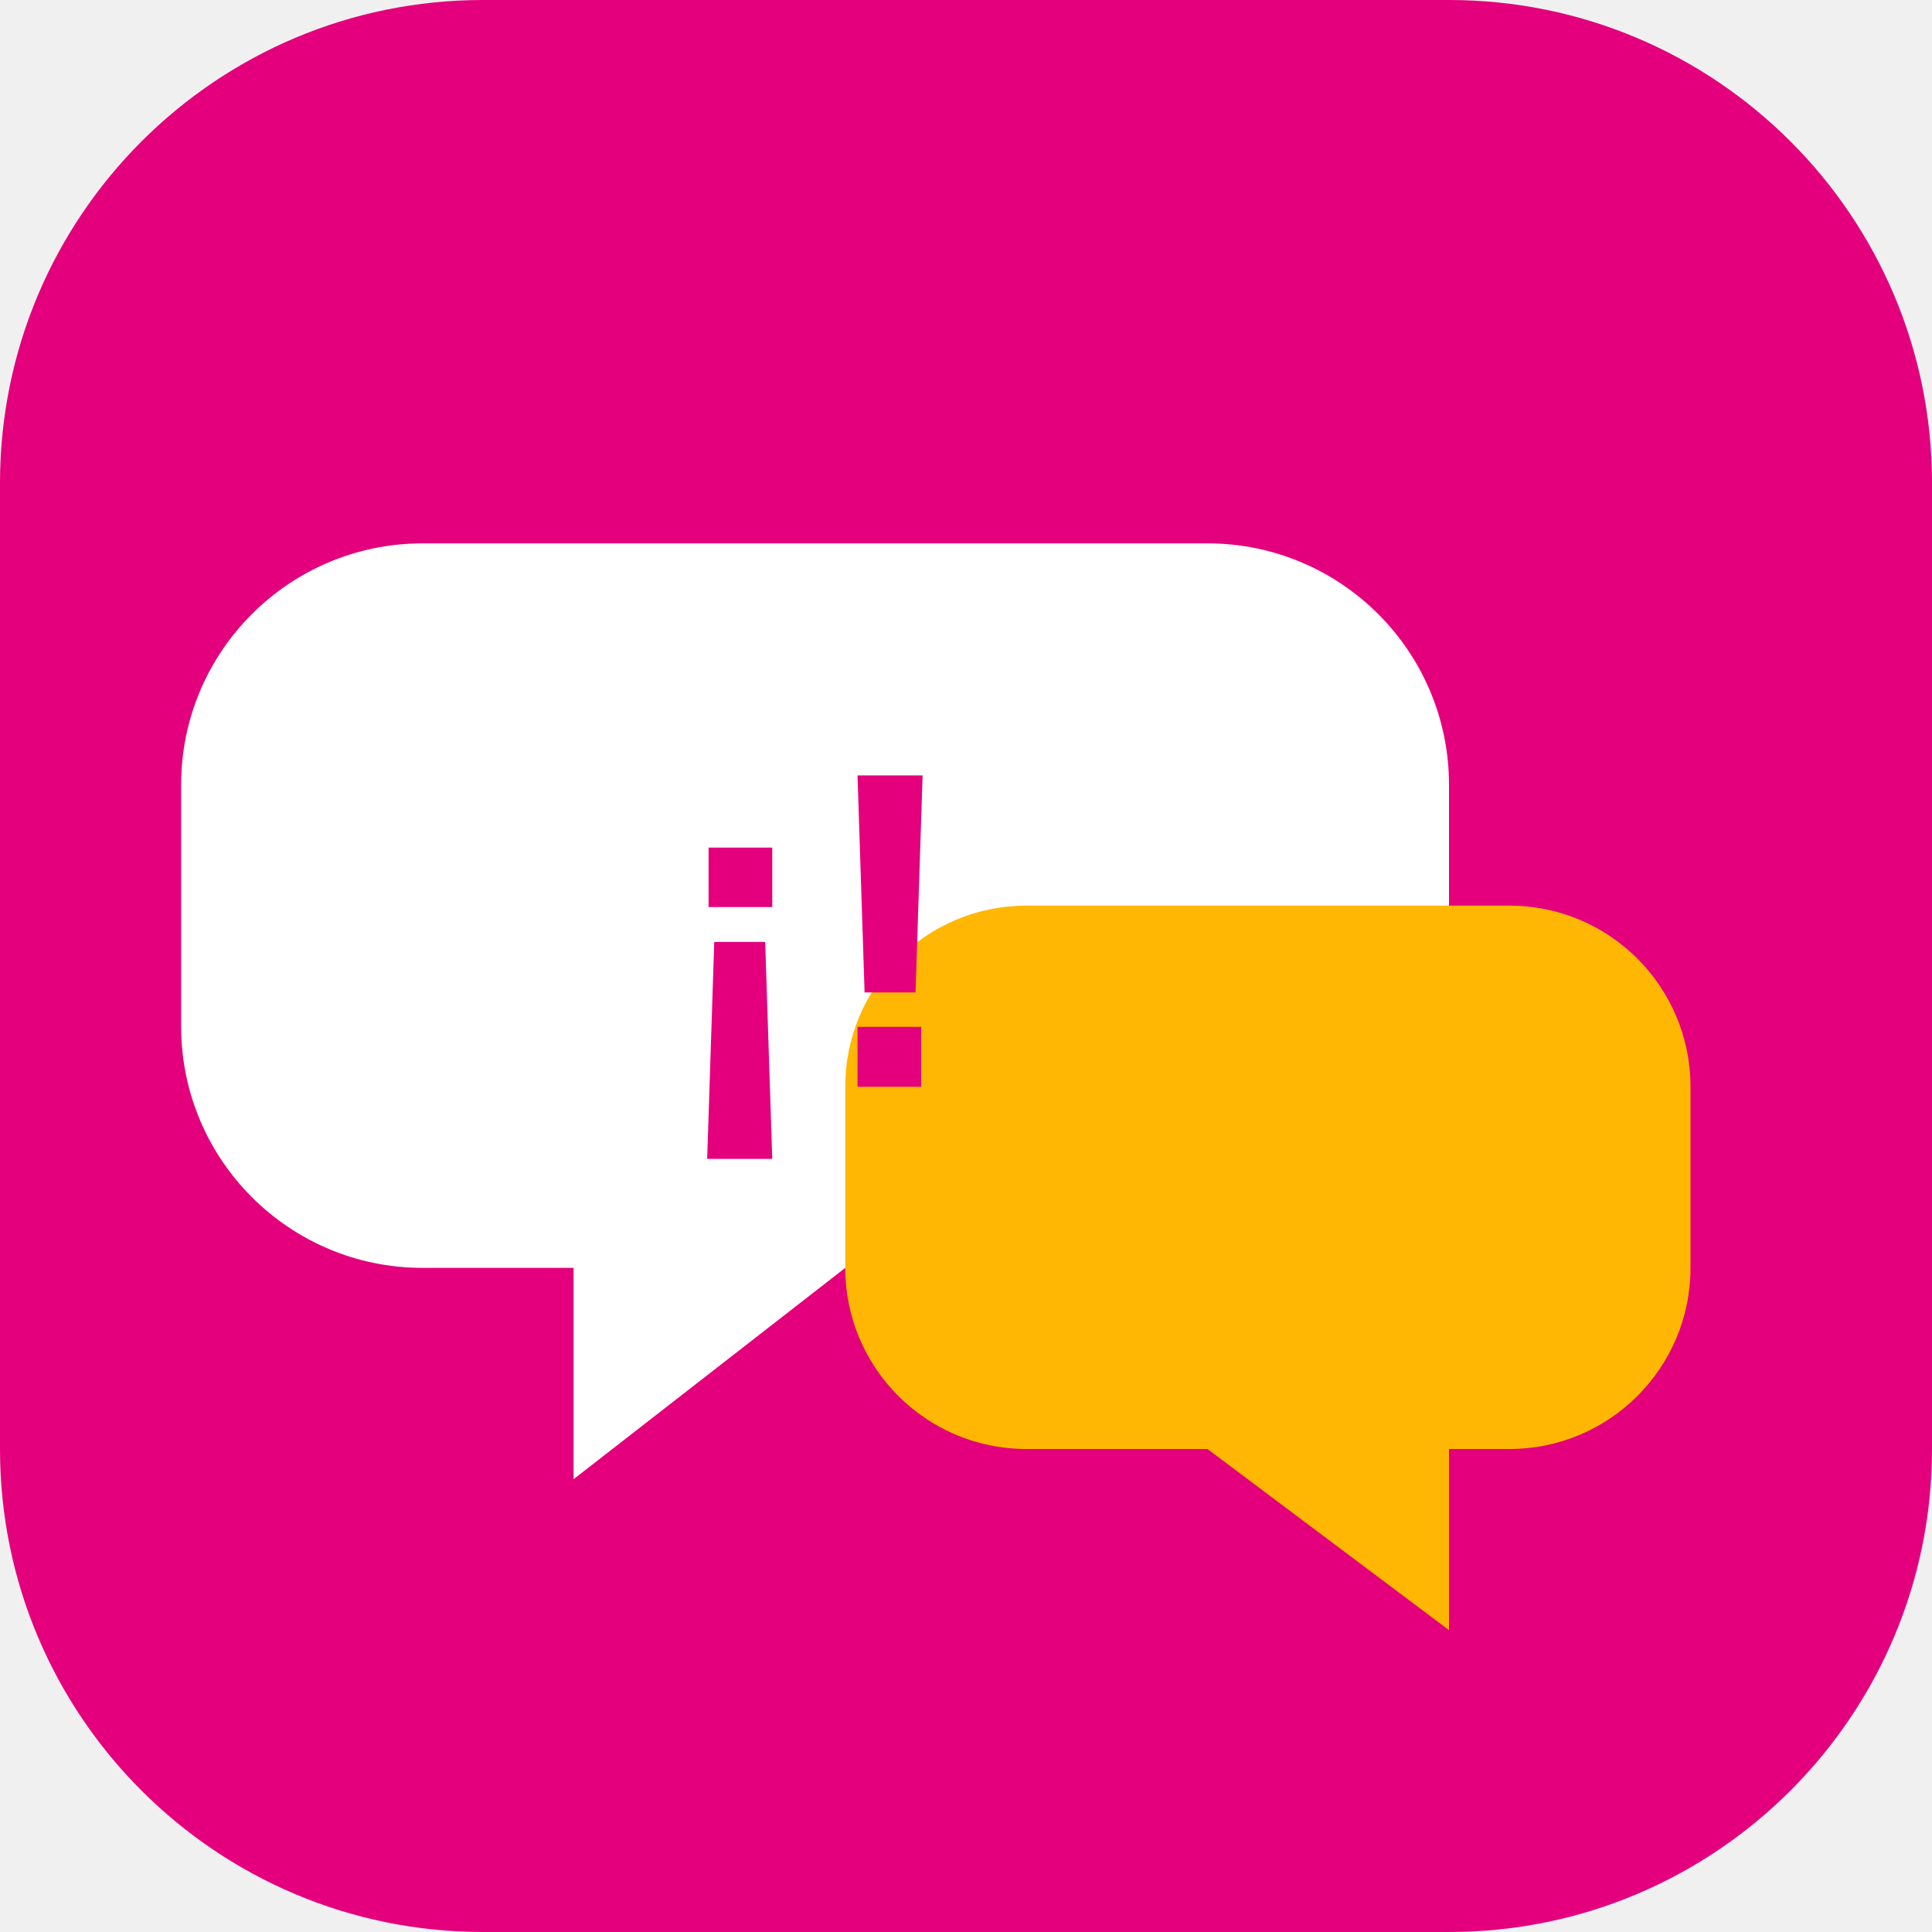
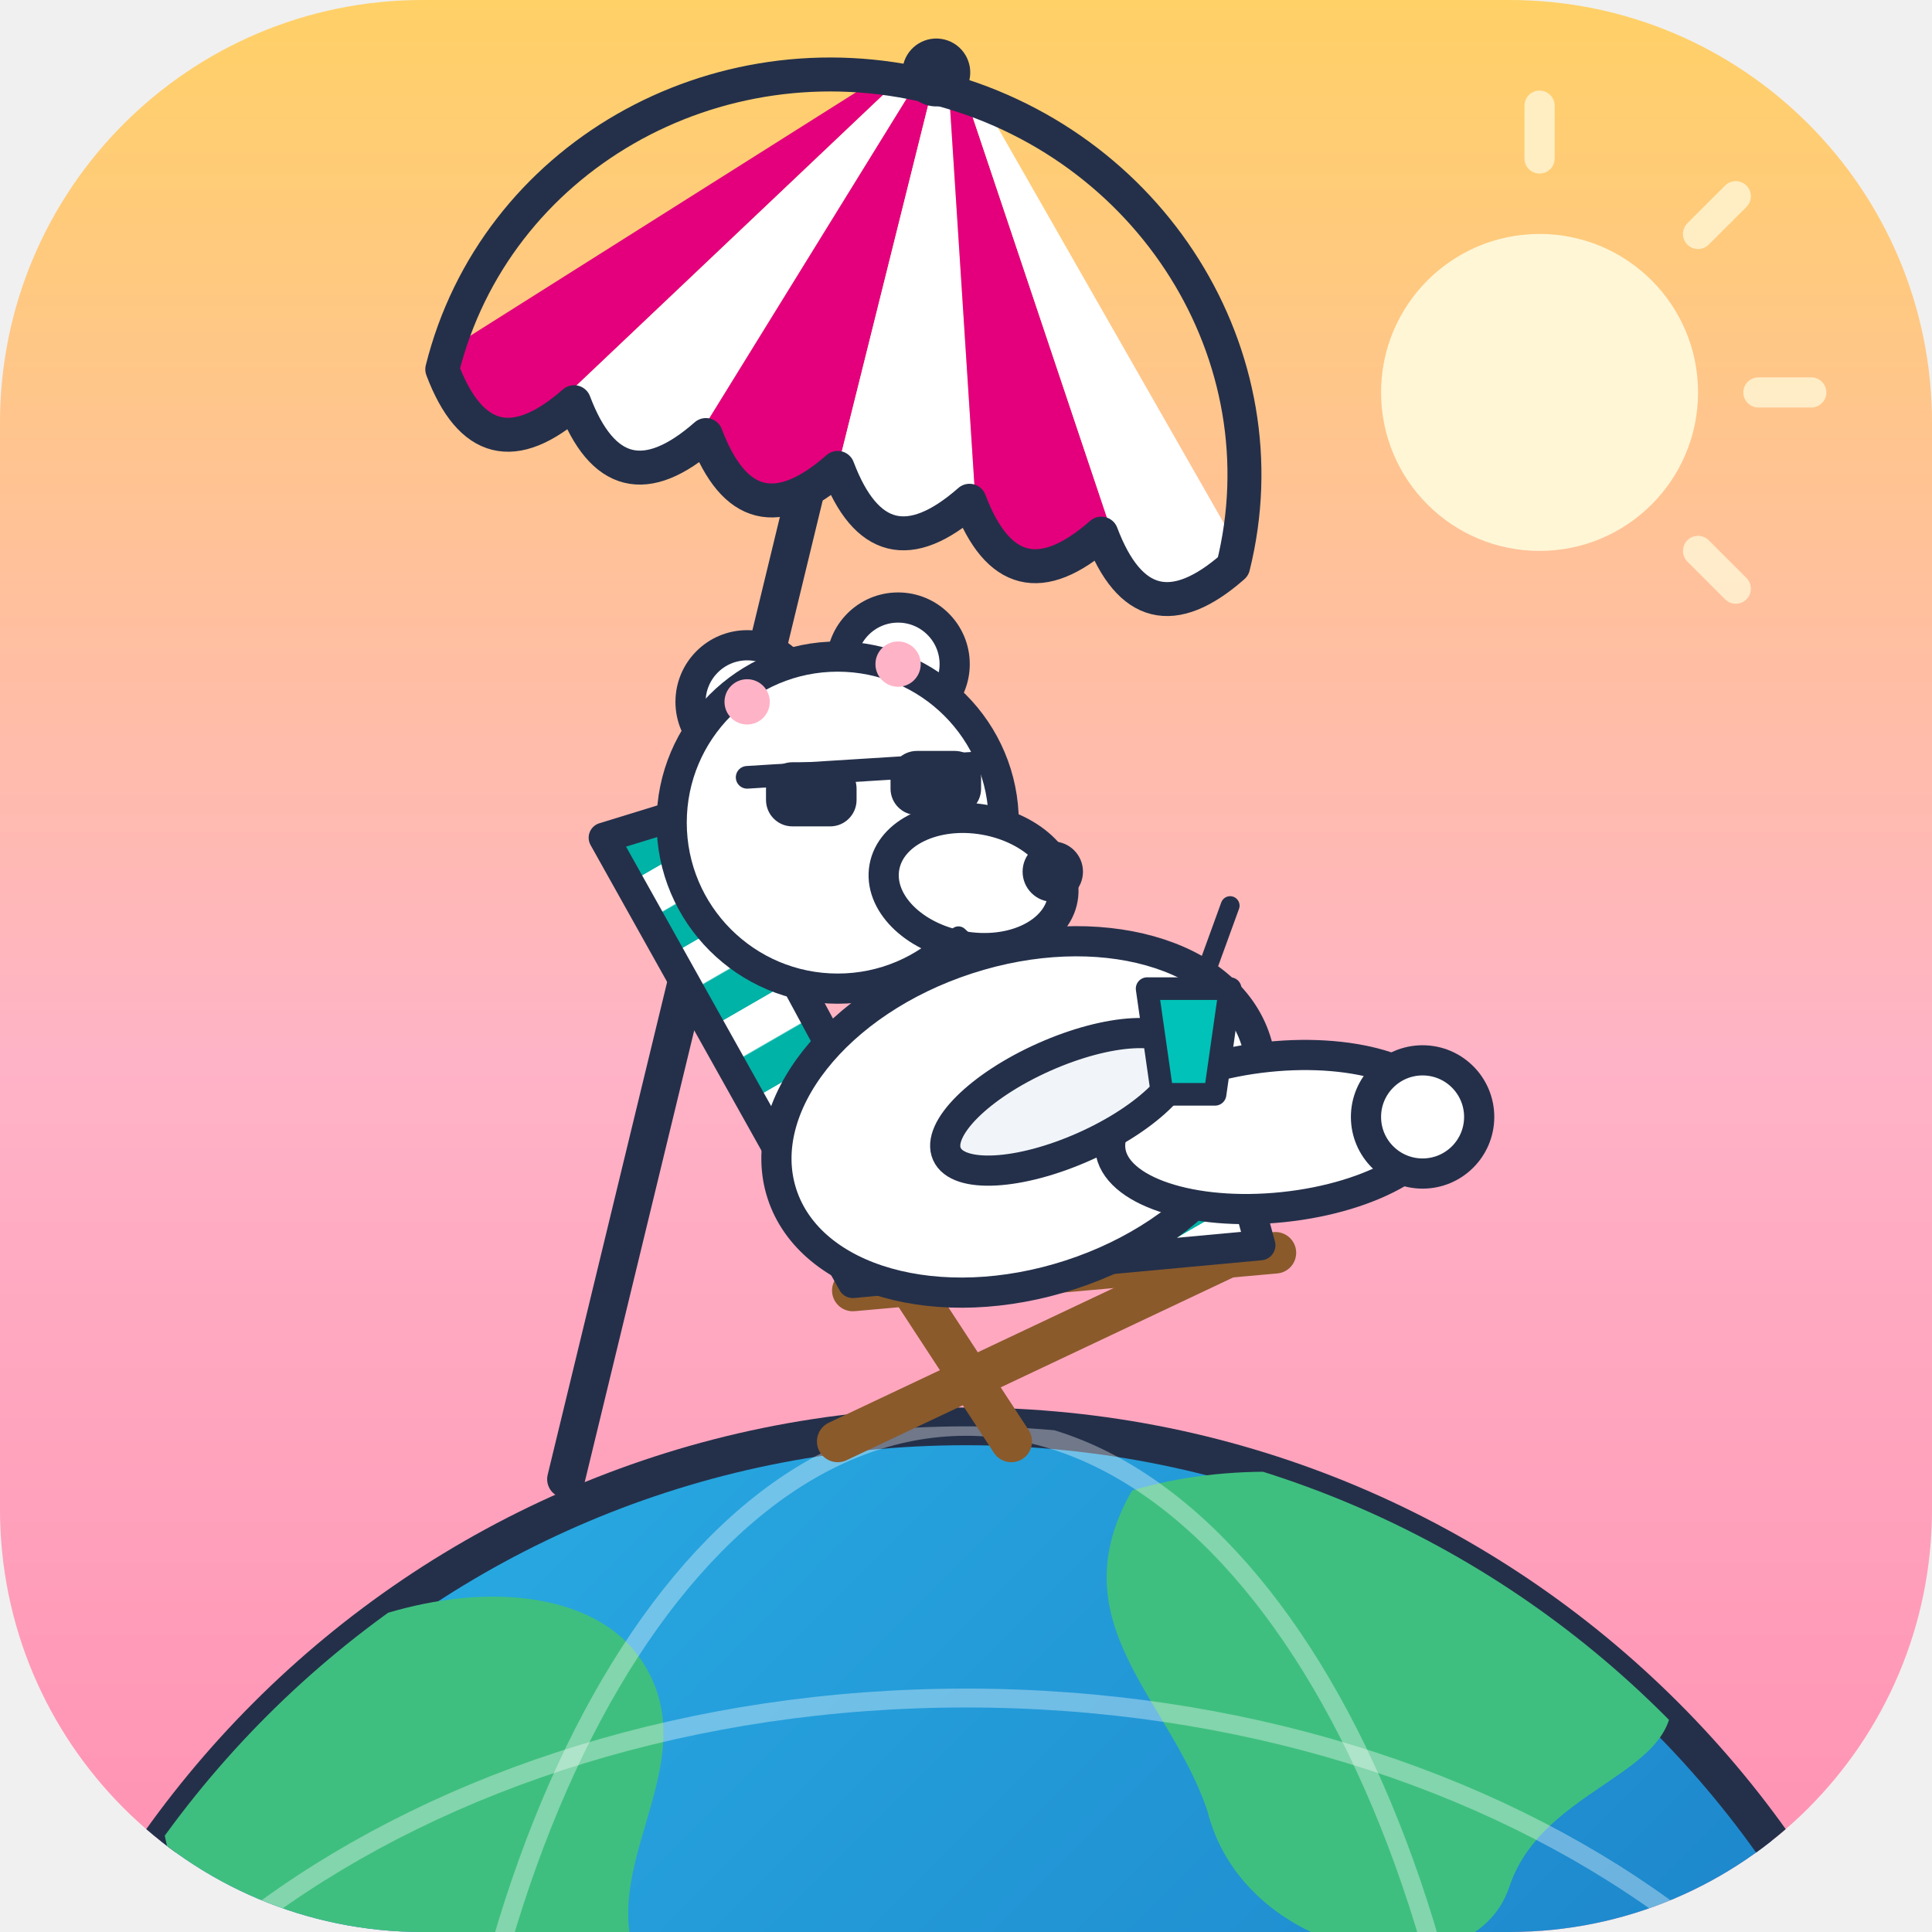
- <svg xmlns="http://www.w3.org/2000/svg" viewBox="0 0 64 64">
-   <rect width="64" height="64" rx="16" fill="#e4007c" />
-   <path d="M14 18h26a8 8 0 0 1 8 8v8a8 8 0 0 1-8 8H28l-9 7v-7h-5a8 8 0 0 1-8-8v-8a8 8 0 0 1 8-8z" fill="#fff" />
-   <path d="M34 30h16a6 6 0 0 1 6 6v6a6 6 0 0 1-6 6h-2v6l-8-6h-6a6 6 0 0 1-6-6v-6a6 6 0 0 1 6-6z" fill="#ffb703" />
-   <text x="27" y="36" font-family="Arial Black,Arial,sans-serif" font-size="15" font-weight="900" text-anchor="middle" fill="#e4007c">¡!</text>
+ <svg xmlns="http://www.w3.org/2000/svg" viewBox="0 0 512 512" width="512" height="512">
+   <defs>
+     <linearGradient id="sky" x1="0" y1="0" x2="0" y2="1">
+       <stop offset="0" stop-color="#ffd166" />
+       <stop offset="0.55" stop-color="#ffb3c7" />
+       <stop offset="1" stop-color="#ff8fb1" />
+     </linearGradient>
+     <linearGradient id="sea" x1="0" y1="0" x2="1" y2="1">
+       <stop offset="0" stop-color="#2bb3e8" />
+       <stop offset="1" stop-color="#1468b8" />
+     </linearGradient>
+     <clipPath id="tile">
+       <rect width="512" height="512" rx="112" />
+     </clipPath>
+     <clipPath id="globe">
+       <circle cx="256" cy="640" r="262" />
+     </clipPath>
+     <pattern id="stripes" width="22" height="22" patternUnits="userSpaceOnUse" patternTransform="rotate(60)">
+       <rect width="22" height="22" fill="#00b3a7" />
+       <rect width="11" height="22" fill="#ffffff" />
+     </pattern>
+     <clipPath id="canopy">
+       <path d="M-108 0 A108 104 0 0 1 108 0 Q90.0 26 72.0 0 Q54.0 26 36.0 0 Q18.0 26 0.0 0 Q-18.0 26 -36.0 0 Q-54.0 26 -72.0 0 Q-90.0 26 -108.0 0Z" />
+     </clipPath>
+   </defs>
+   <g clip-path="url(#tile)">
+     <rect width="512" height="512" rx="112" fill="url(#sky)" />
+     <circle cx="408" cy="104" r="42" fill="#fff6d6" />
+     <g stroke="#fff6d6" stroke-width="8" stroke-linecap="round" opacity="0.8">
+       <path d="M408 42 v-14" />
+       <path d="M466 104 h14" />
+       <path d="M450 62 l10 -10" />
+       <path d="M450 146 l10 10" />
+     </g>
+     <circle cx="256" cy="640" r="262" fill="url(#sea)" stroke="#24304a" stroke-width="10" />
+     <g clip-path="url(#globe)">
+       <path d="M40 470 C80 420 150 410 170 440 C190 470 150 500 175 530 L60 560Z" fill="#3fbf7f" />
+       <path d="M300 395 C350 380 420 400 440 440 C455 470 410 470 400 500 C390 530 330 520 320 480 C310 450 280 430 300 395Z" fill="#3fbf7f" />
+       <path d="M200 520 C230 505 260 515 255 545 L210 560Z" fill="#3fbf7f" />
+       <ellipse cx="256" cy="640" rx="262" ry="190" fill="none" stroke="#ffffff" stroke-opacity="0.35" stroke-width="5" />
+       <ellipse cx="256" cy="640" rx="140" ry="262" fill="none" stroke="#ffffff" stroke-opacity="0.35" stroke-width="5" />
+     </g>
+     <path d="M150 392 L214 128" stroke="#24304a" stroke-width="10" stroke-linecap="round" />
+     <g transform="translate(222 124) rotate(14)">
+       <g clip-path="url(#canopy)">
+         <path d="M0 -118 L-151.2 40 L-100.8 40Z" fill="#e4007c" />
+         <path d="M0 -118 L-100.8 40 L-50.4 40Z" fill="#ffffff" />
+         <path d="M0 -118 L-50.4 40 L0.0 40Z" fill="#e4007c" />
+         <path d="M0 -118 L0.0 40 L50.4 40Z" fill="#ffffff" />
+         <path d="M0 -118 L50.4 40 L100.8 40Z" fill="#e4007c" />
+         <path d="M0 -118 L100.8 40 L151.2 40Z" fill="#ffffff" />
+       </g>
+       <path d="M-108 0 A108 104 0 0 1 108 0 Q90.0 26 72.0 0 Q54.0 26 36.0 0 Q18.0 26 0.0 0 Q-18.0 26 -36.0 0 Q-54.0 26 -72.0 0 Q-90.0 26 -108.0 0Z" fill="none" stroke="#24304a" stroke-width="9" stroke-linejoin="round" />
+       <circle cx="0" cy="-108" r="9" fill="#24304a" />
+     </g>
+     <g stroke="#8a5a2b" stroke-width="11" stroke-linecap="round">
+       <path d="M166 226 L268 382" />
+       <path d="M332 330 L222 382" />
+       <path d="M226 342 L338 332" />
+     </g>
+     <path d="M160 222 L226 340 L334 330 L328 308 L240 314 L186 214Z" fill="url(#stripes)" stroke="#24304a" stroke-width="8" stroke-linejoin="round" />
+     <g stroke="#24304a" stroke-width="8" stroke-linejoin="round">
+       <ellipse cx="270" cy="296" rx="66" ry="44" transform="rotate(-18 270 296)" fill="#ffffff" />
+       <ellipse cx="338" cy="300" rx="44" ry="20" transform="rotate(-6 338 300)" fill="#ffffff" />
+       <circle cx="377" cy="296" r="15" fill="#ffffff" />
+       <circle cx="198" cy="186" r="15" fill="#ffffff" />
+       <circle cx="238" cy="176" r="15" fill="#ffffff" />
+       <circle cx="222" cy="218" r="44" fill="#ffffff" />
+       <ellipse cx="258" cy="234" rx="24" ry="17" transform="rotate(10 258 234)" fill="#ffffff" />
+       <ellipse cx="282" cy="292" rx="34" ry="13" transform="rotate(-24 282 292)" fill="#f1f5f9" />
+     </g>
+     <circle cx="198" cy="186" r="6" fill="#ffb3c7" />
+     <circle cx="238" cy="176" r="6" fill="#ffb3c7" />
+     <circle cx="279" cy="231" r="8" fill="#24304a" />
+     <path d="M254 248 Q262 256 272 250" fill="none" stroke="#24304a" stroke-width="5" stroke-linecap="round" />
+     <path d="M198 206 L262 202" stroke="#24304a" stroke-width="6" stroke-linecap="round" />
+     <rect x="203" y="202" width="24" height="17" rx="7" fill="#24304a" />
+     <rect x="236" y="199" width="24" height="17" rx="7" fill="#24304a" />
+     <path d="M304 262 L326 262 L322 290 L308 290Z" fill="#00c2b8" stroke="#24304a" stroke-width="6" stroke-linejoin="round" />
+     <path d="M318 262 L326 240" stroke="#24304a" stroke-width="5" stroke-linecap="round" />
+   </g>
</svg>
